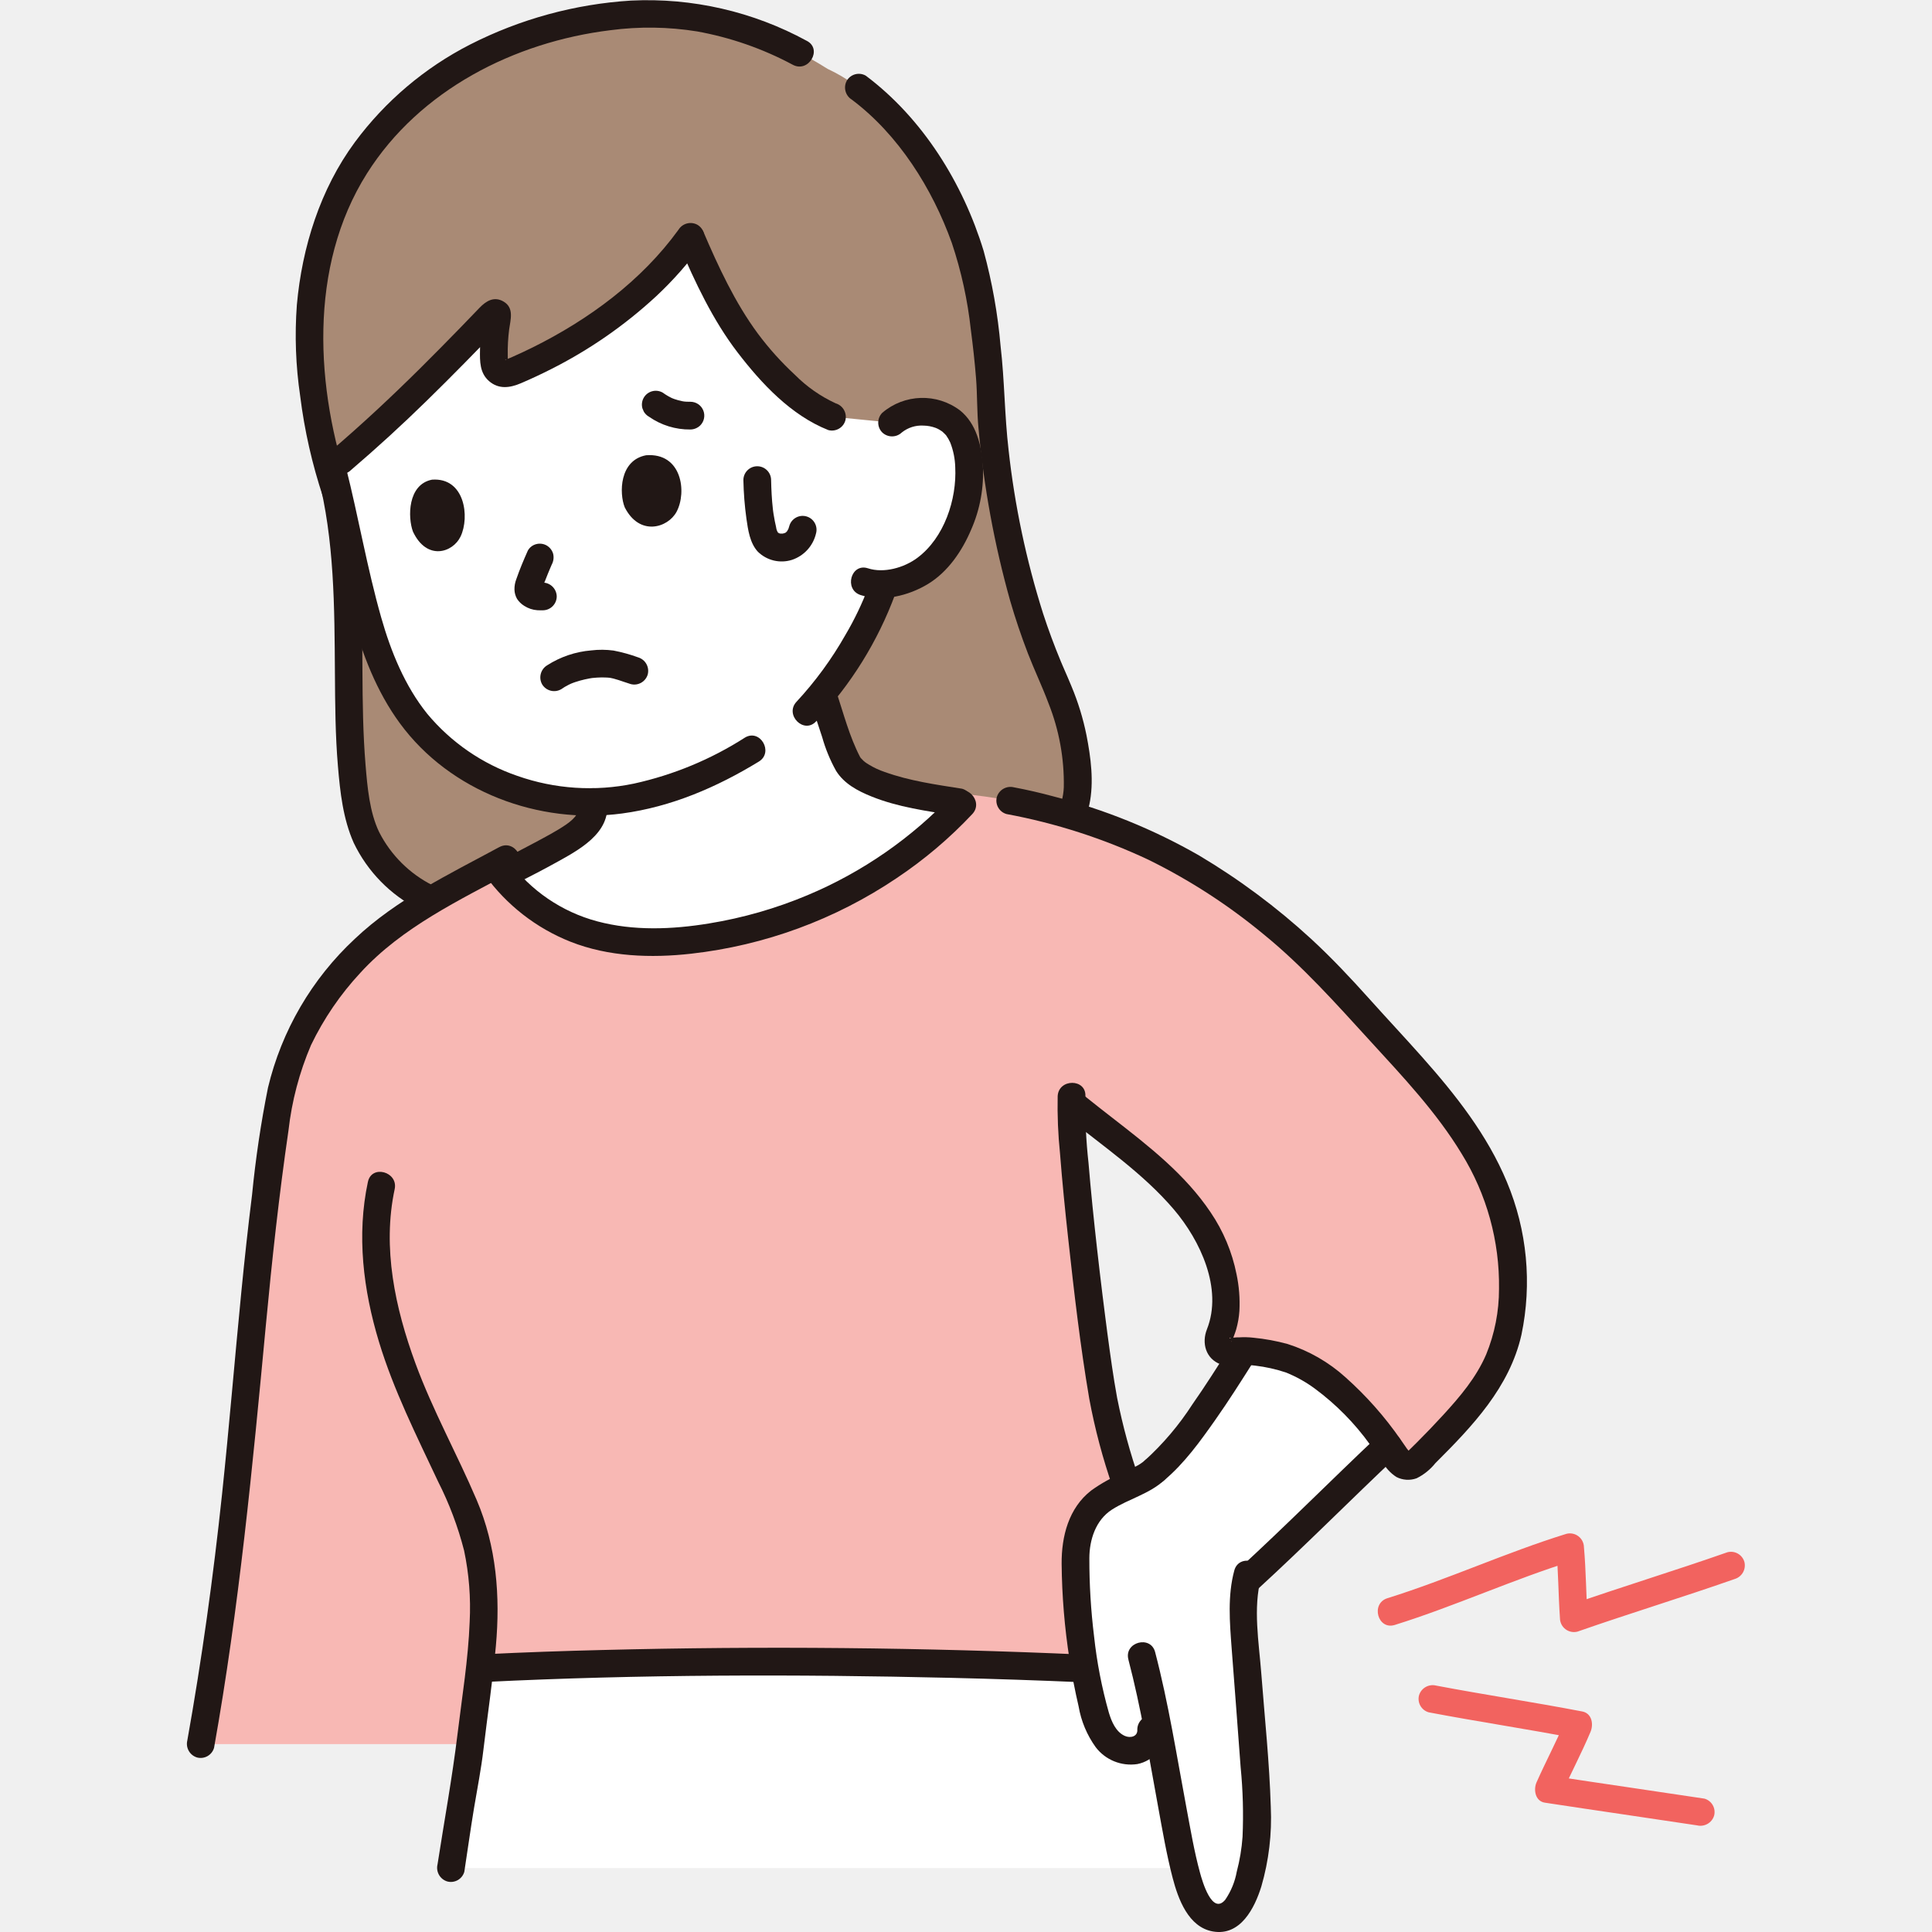
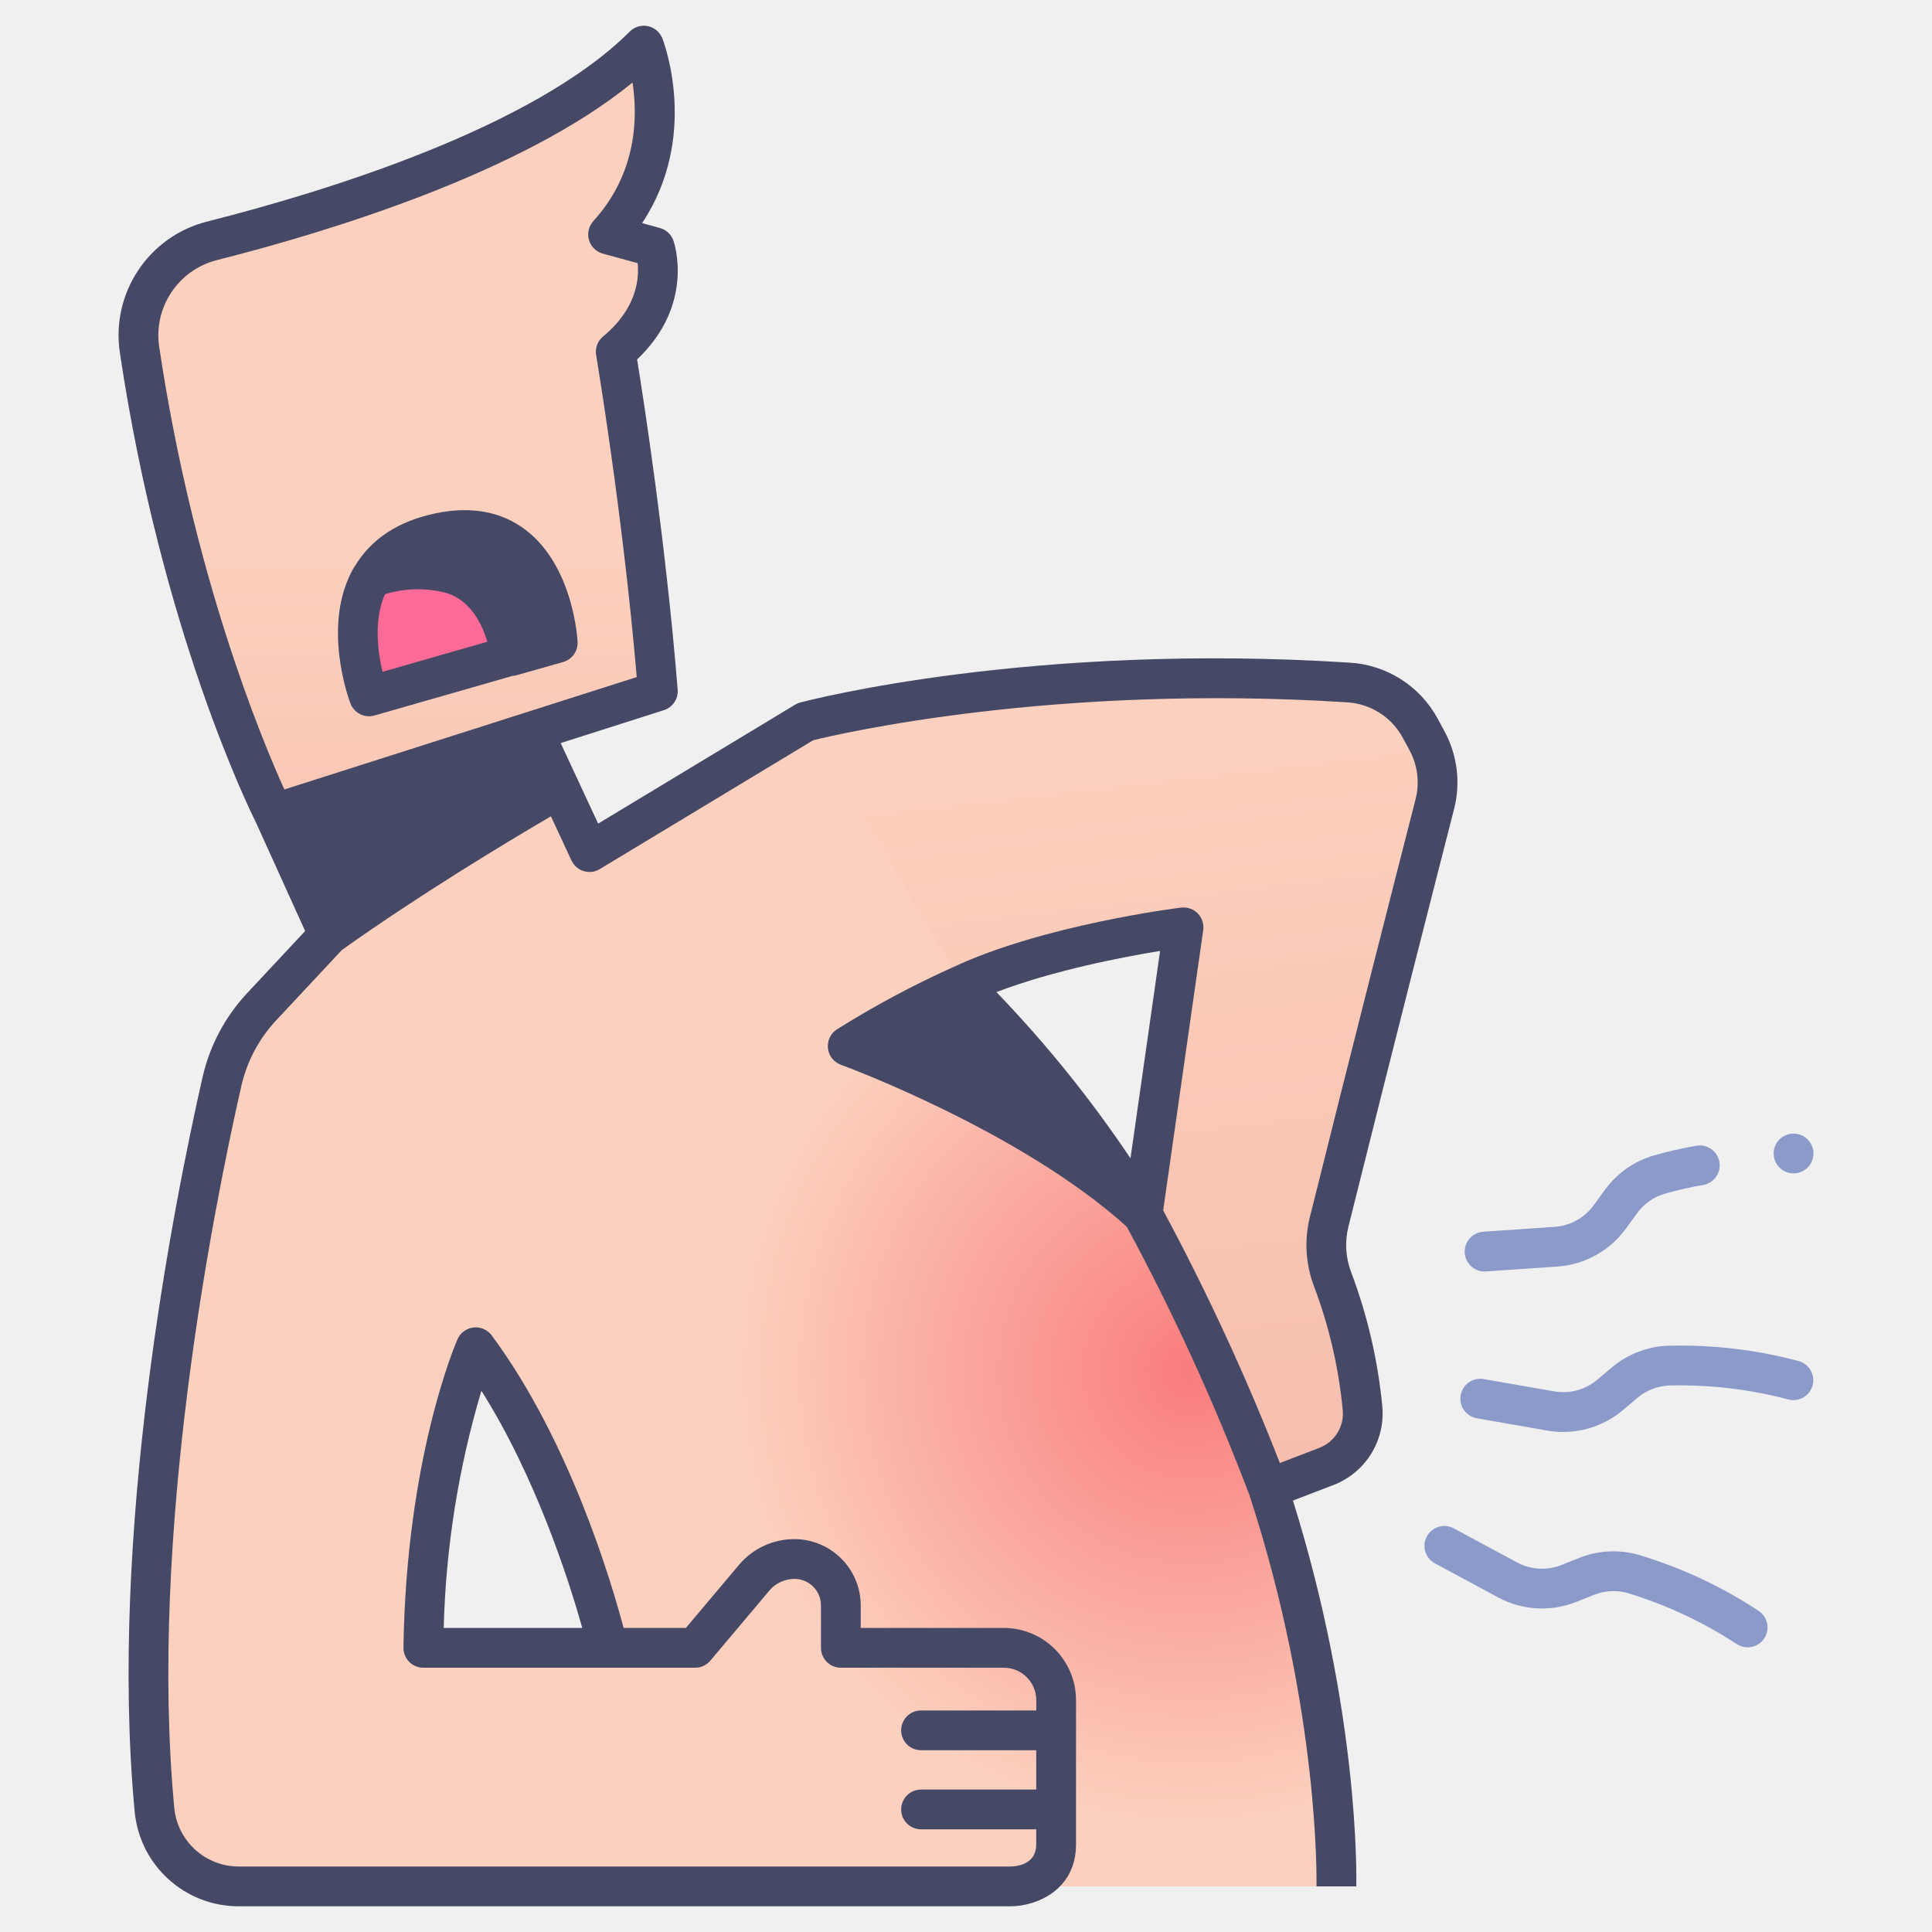
- <svg xmlns="http://www.w3.org/2000/svg" width="800px" height="800px" viewBox="-32.38 0 334.456 334.456">
+ <svg xmlns="http://www.w3.org/2000/svg" xmlns:xlink="http://www.w3.org/1999/xlink" id="icons" viewBox="0 0 340 340">
  <defs>
-     <style>.a{fill:#ffffff;}.b{fill:#a98a75;}.c{fill:#211715;}.d{fill:#f8b8b4;}.e{fill:#f2635f;}</style>
+     <linearGradient gradientUnits="userSpaceOnUse" id="New_Gradient_Swatch_6" x1="197.624" x2="231.341" y1="134.155" y2="425.504">
+       <stop offset="0" stop-color="#fcd0be" />
+       <stop offset="1" stop-color="#efa69a" />
+     </linearGradient>
+     <radialGradient cx="209.541" cy="241.292" gradientUnits="userSpaceOnUse" id="radial-gradient" r="79.387">
+       <stop offset="0" stop-color="#f97d7d" />
+       <stop offset="1" stop-color="#fcd0be" />
+     </radialGradient>
+     <linearGradient id="New_Gradient_Swatch_6-2" x1="70.071" x2="70.071" xlink:href="#New_Gradient_Swatch_6" y1="96.975" y2="313.93" />
  </defs>
-   <path class="a" d="M53.35,288.687q-.9.042-1.783.086s-.391.019-.932.04c-.456,3.683-1.728,13.8-2.058,16.967-1.48,7.393-1.812,10.643-2.895,17.61h127.7c0-8.837.028-25.911.028-34.661-4.111,0-18.113.108-18.113.108C121.919,287.338,81.913,287.348,53.35,288.687Z" />
-   <path class="b" d="M145.96,148.65c9-5.494,8.433-12.086,8.074-16.041a44.151,44.151,0,0,0-4.116-15.214c-2.894-6.6-8.361-20.049-10.643-44.687a119.031,119.031,0,0,0-1.189-15.621c-.316-2.416-.619-4.456-.83-5.791-2.47-15.97-13.662-33.458-26.352-39.365-15.61-9.767-28.795-10.819-41.532-8.5C51.3,6.714,37.581,15.656,29.283,28.488c-4.791,7.409-7.6,17.633-8.025,26.473A89.925,89.925,0,0,0,25.74,85.053c4.01,19.047.661,40.026,3.892,55.618,1.013,4.957,4.2,10.694,11.678,14.664Z" />
-   <path class="a" d="M45.155,62.35c2.648-2.674,5.266-5.375,7.812-8.036a.457.457,0,0,1,.777.408,32.747,32.747,0,0,0-.6,7.989,2.065,2.065,0,0,0,2.873,1.8C68.63,59.231,79.992,50.956,87.159,40.966a140.534,140.534,0,0,0,7.267,14.523c3.1,5.316,10.813,14.194,17.227,16.649l10.389,1.029a7.794,7.794,0,0,1,5.445-1.891c3.9.129,5.564,2.138,6.277,3.317,2.128,3.524,2.039,10.008.6,14.028a20.407,20.407,0,0,1-6.593,9.919,15,15,0,0,1-7.106,2.555c-.2.58-.383,1.111-.383,1.111-.7,2.052-2.5,5.711-2.5,5.711a67.228,67.228,0,0,1-7.815,12.108l2.293,6.937a26.968,26.968,0,0,0,2.169,5.277c2.6,4.428,15.186,5.99,19.1,6.615l.906.163-.2.212-2.209,2.375a77.887,77.887,0,0,1-43.844,20.985c-6.287.79-12.775.792-18.963-1.1A30.036,30.036,0,0,1,54.574,151.5c3.631-1.871,7.621-3.89,10.123-5.435,2.748-1.392,6.139-3.816,5.613-7.223-8.061.2-15.482-2.038-22.883-6.763-8.969-5.726-13.954-15.671-16.8-27.066q-.191-.764-.369-1.535c-1.6-6.938-3.177-14.5-5.086-22.017l-.1-.388,1.577-1.368c.657-.57,1.7-1.395,2.555-2.154C34.427,72.95,39.853,67.7,45.155,62.35Z" />
-   <path class="c" d="M115.075,17.244c8.086,6.059,13.96,15.417,17.326,24.834a71.681,71.681,0,0,1,3.285,15.009c.367,2.809.684,5.627.906,8.452.225,2.867.138,5.759.422,8.615a165.151,165.151,0,0,0,5.477,29.84q1.342,4.615,3.07,9.107c1.125,2.909,2.479,5.726,3.57,8.647a37.486,37.486,0,0,1,2.648,14.547,10.963,10.963,0,0,1-1.3,4.729,15.845,15.845,0,0,1-5.726,5.553c-2.618,1.629-.21,5.783,2.423,4.145,4.232-2.633,7.95-6.38,9.022-11.407.837-3.924.259-8.2-.5-12.078a44.9,44.9,0,0,0-2.573-8.386c-.438-1.075-.906-2.138-1.369-3.2l-.306-.711c-.042-.1-.084-.2-.127-.3-.159-.372.18.438-.084-.2-1.117-2.7-2.14-5.444-3.045-8.227a147.346,147.346,0,0,1-5.976-28.329c-.7-5.979-.687-11.995-1.384-17.984a93.293,93.293,0,0,0-2.927-16.444C134.342,31.741,127.367,20.5,117.5,13.1a2.415,2.415,0,0,0-3.283.861,2.457,2.457,0,0,0,.861,3.284Z" />
-   <path class="c" d="M22.639,82.311C25.531,93.5,25.518,105.122,25.6,116.6c.036,5.336.068,10.684.518,16.005.38,4.507.881,9.138,2.737,13.307a25.068,25.068,0,0,0,11.249,11.5c2.717,1.469,5.144-2.674,2.422-4.144a20.946,20.946,0,0,1-9.274-9.228c-1.656-3.445-2.033-7.777-2.351-11.628-.889-10.781-.251-21.626-.883-32.42a98.834,98.834,0,0,0-2.745-18.952c-.773-2.988-5.4-1.721-4.629,1.276Z" />
-   <path class="c" d="M64.751,119.328a9.964,9.964,0,0,1,1.291-.772c.112-.057.226-.111.34-.164.05-.023.434-.183.155-.072-.316.127.262-.095.263-.1.125-.046.251-.091.378-.134a16.868,16.868,0,0,1,1.683-.473q.407-.093.818-.166c.137-.024.275-.042.412-.068.377-.071-.574.056.084-.01.54-.054,1.081-.094,1.625-.1.293,0,.587.005.88.023.127.008.253.018.38.03.066.006.479.07.142.012-.376-.065.194.04.216.045.129.026.258.054.386.086.3.074.594.165.887.259.706.227,1.4.482,2.112.7a2.424,2.424,0,0,0,2.952-1.677,2.449,2.449,0,0,0-1.676-2.952,27.447,27.447,0,0,0-4.238-1.173,15.16,15.16,0,0,0-3.872-.028,16.65,16.65,0,0,0-7.641,2.587,2.453,2.453,0,0,0-.861,3.283,2.428,2.428,0,0,0,3.284.861Z" />
-   <path class="c" d="M75.768,87.822c-.966-2.409-.943-8.138,3.7-9.011,6.194-.477,7.095,6.372,5.279,9.778C83.262,91.378,78.336,92.9,75.768,87.822Z" />
-   <path class="c" d="M39.109,92.03c-.91-2.424-.946-8.164,3.3-8.993,5.675-.417,6.569,6.455,4.938,9.851C46.015,95.668,41.514,97.14,39.109,92.03Z" />
-   <path class="c" d="M59,95.306c-.724,1.625-1.418,3.274-2,4.957a4.761,4.761,0,0,0-.32,1.807,3.417,3.417,0,0,0,.449,1.605,4.014,4.014,0,0,0,1.232,1.2,4.792,4.792,0,0,0,2.276.763c.322.034.64,0,.962.014a2.42,2.42,0,0,0,2.4-2.4,2.448,2.448,0,0,0-2.4-2.4c-.322-.009-.64.024-.962-.014l.638.085a2.515,2.515,0,0,1-.589-.164l.573.241a3.317,3.317,0,0,1-.576-.343l.485.375a1.536,1.536,0,0,1-.223-.2l.375.486a.736.736,0,0,1-.085-.14l.242.573a1.223,1.223,0,0,1-.072-.237l.086.638a1.867,1.867,0,0,1,0-.442l-.085.638a9.771,9.771,0,0,1,.627-1.934c.269-.7.555-1.4.847-2.091l-.242.573c.165-.391.332-.782.5-1.17a2.611,2.611,0,0,0,.242-1.849,2.445,2.445,0,0,0-1.1-1.434,2.418,2.418,0,0,0-1.849-.242A2.328,2.328,0,0,0,59,95.306Z" />
-   <path class="c" d="M108.9,124.883a64.339,64.339,0,0,0,13.7-22.039,2.4,2.4,0,1,0-4.628-1.276,53.249,53.249,0,0,1-4.007,8.362,61.948,61.948,0,0,1-8.463,11.559c-2.1,2.259,1.284,5.661,3.394,3.394Z" />
-   <path class="c" d="M107.3,7.079A57.682,57.682,0,0,0,76.877.1,71.111,71.111,0,0,0,48.986,7.717a57.278,57.278,0,0,0-19.929,16.89c-6,8.132-9.151,18.182-10.048,28.184a71.65,71.65,0,0,0,.577,15.773A90.891,90.891,0,0,0,23.559,86.08c.994,2.906,5.632,1.658,4.628-1.276-5.964-17.433-7.248-38.613,2.958-54.776,9.12-14.443,25.5-22.763,42.149-24.8a51.711,51.711,0,0,1,14.984.208,56.247,56.247,0,0,1,16.6,5.785c2.733,1.434,5.162-2.707,2.423-4.144Z" />
-   <path class="c" d="M96.559,127.7a59.126,59.126,0,0,1-19.181,7.949,37.609,37.609,0,0,1-20.193-1.331,35.118,35.118,0,0,1-15.579-10.721c-3.894-4.829-6.309-10.778-7.993-16.692-2.441-8.578-3.941-17.429-6.129-26.076C26.726,77.833,22.1,79.1,22.855,82.1c2.061,8.142,3.575,16.424,5.711,24.545,1.722,6.547,4.255,13.089,8.287,18.578,8.716,11.865,24.061,17.539,38.473,15.6,8.508-1.146,16.368-4.529,23.656-8.98,2.632-1.608.223-5.761-2.423-4.145Z" />
-   <path class="c" d="M123.739,74.864a5.474,5.474,0,0,1,3.748-1.188,6.374,6.374,0,0,1,2.12.4,4.367,4.367,0,0,1,.657.321,4.111,4.111,0,0,1,.463.3c.178.147.328.319.5.475.077.072.143.159.212.238-.3-.338-.082-.118-.019-.027a7.13,7.13,0,0,1,.71,1.249,12.655,12.655,0,0,1,.854,4.226c.287,5.606-1.911,12.258-6.571,15.723-2.287,1.7-5.787,2.7-8.541,1.8-2.943-.962-4.2,3.671-1.276,4.629,3.8,1.241,8.343.112,11.681-1.919,3.462-2.108,5.9-5.717,7.455-9.383a24.269,24.269,0,0,0,2.029-11.224c-.238-3.423-1.136-7.16-3.924-9.417a10.746,10.746,0,0,0-13.489.4,2.421,2.421,0,0,0,0,3.394,2.449,2.449,0,0,0,3.394,0Z" />
-   <path class="c" d="M85.208,42.468c2.738,6.4,5.831,12.98,10.085,18.526,4.138,5.4,9.275,10.907,15.722,13.459a2.418,2.418,0,0,0,2.953-1.677,2.458,2.458,0,0,0-1.677-2.952,24.2,24.2,0,0,1-7.047-4.926,52.244,52.244,0,0,1-6.419-7.137c-3.952-5.337-6.871-11.637-9.472-17.715a2.414,2.414,0,0,0-3.284-.861,2.463,2.463,0,0,0-.861,3.283Z" />
-   <path class="c" d="M85.074,39.772C78.668,48.626,69.518,55.342,59.8,60.158q-1.892.938-3.828,1.781a4.27,4.27,0,0,0-.592.256c-.476.33-.333-.165.065.162.014.011,0,.033.02.042q.145.706.065-.169-.011-.36-.012-.72a31.085,31.085,0,0,1,.244-4.482c.234-1.7.888-3.715-.947-4.811-1.641-.981-3.037-.128-4.191,1.076q-1.633,1.7-3.278,3.4-3.487,3.59-7.038,7.117c-4.96,4.916-10.049,9.668-15.356,14.2a2.421,2.421,0,0,0,0,3.394,2.449,2.449,0,0,0,3.394,0Q35.131,75.6,41.5,69.366q3.323-3.246,6.577-6.56,1.668-1.695,3.323-3.4.739-.764,1.477-1.529a10.778,10.778,0,0,1,1.513-1.614l-1.211.327h.226l-1.212-.327.2.1L51.53,55.5l.128.187-.328-1.211a17.51,17.51,0,0,1-.4,2.784c-.128,1.094-.2,2.194-.214,3.3-.033,1.992-.061,4,1.564,5.414,1.691,1.468,3.637,1.173,5.528.365q2.621-1.122,5.164-2.411A79.361,79.361,0,0,0,81.224,51.276,62.64,62.64,0,0,0,89.219,42.2a2.419,2.419,0,0,0-.861-3.284,2.454,2.454,0,0,0-3.284.861Z" />
-   <path class="c" d="M107.773,121.02q1.088,3.289,2.175,6.58a26.971,26.971,0,0,0,2.411,5.851c1.4,2.236,3.762,3.478,6.138,4.435,4.587,1.85,9.545,2.514,14.4,3.282a2.474,2.474,0,0,0,2.952-1.676,2.418,2.418,0,0,0-1.676-2.952c-4.51-.714-9.081-1.345-13.4-2.9a13.434,13.434,0,0,1-2.761-1.287c-.255-.155-.508-.316-.748-.5.326.243-.066-.059-.165-.153-.168-.159-.326-.322-.482-.491-.114-.134-.086-.094.084.118-.07-.1-.136-.2-.2-.3-1.834-3.544-2.853-7.5-4.1-11.284-.964-2.919-5.6-1.669-4.628,1.276Z" />
-   <path class="c" d="M67.909,138.839c.214,1.728-.774,2.876-2.372,3.959-1.678,1.138-3.535,2.1-5.318,3.061-4.039,2.185-8.195,4.153-12.2,6.409-2.69,1.517-.274,5.666,2.423,4.145,4.34-2.448,8.864-4.552,13.22-6.97,3.991-2.216,9.722-5.13,9.043-10.6a2.477,2.477,0,0,0-2.4-2.4,2.414,2.414,0,0,0-2.4,2.4Z" />
-   <path class="c" d="M79.938,72.119a12.276,12.276,0,0,0,7.2,2.233,2.5,2.5,0,0,0,1.7-.7,2.4,2.4,0,0,0-1.7-4.1,9.573,9.573,0,0,1-1.385-.073l.638.086a10.527,10.527,0,0,1-2.631-.713l.573.242a9.838,9.838,0,0,1-1.977-1.12,2.416,2.416,0,0,0-1.85-.241,2.4,2.4,0,0,0-1.676,2.952l.242.573a2.4,2.4,0,0,0,.861.861Z" />
-   <path class="c" d="M96.311,83.119a56.7,56.7,0,0,0,.525,6.664c.28,1.946.586,4.206,1.97,5.716a5.885,5.885,0,0,0,5.932,1.415,6.333,6.333,0,0,0,4.147-4.569,2.4,2.4,0,1,0-4.628-1.276c-.044.152-.093.3-.14.451-.158.505.254-.454,0,.008-.075.136-.157.272-.227.41-.191.375.242-.241.053-.046-.109.112-.223.223-.33.337-.172.181.412-.216.033-.04a3.114,3.114,0,0,1-.3.158l.265-.114a3.584,3.584,0,0,0-.469.136c-.5.139.511.01-.013,0l-.494,0c-.443,0,.339.1.072,0-.1-.036-.612-.089-.252-.05.319.034-.025-.037-.143-.092-.445-.208.319.291-.017-.018s.213.422.006-.011q-.063-.108-.117-.222c-.076-.16-.053-.1.07.178a2.591,2.591,0,0,1-.282-.905c-.087-.342-.157-.688-.224-1.034-.084-.427-.158-.855-.225-1.285-.009-.057-.108-.767-.036-.215q-.04-.318-.077-.638c-.186-1.648-.263-3.305-.3-4.962a2.4,2.4,0,0,0-4.8,0Z" />
-   <path class="d" d="M7.8,264.6c-1.438,12.448-3.3,25.378-5.44,37.326,0,0,27.544,0,46.656,0,.519-4.34,1.285-10.439,1.617-13.119.61-.021.931-.036.931-.036,28.664-1.424,69.652-1.466,103.728.064l7.308-31.91c-.985-2.945-2.119-6.718-3.486-12.264-1.518-6.165-6.075-43-6.025-53.723l.932.751c11.167,9,24.344,17.139,25.7,32.059a13.7,13.7,0,0,1-1.086,7.57,1.99,1.99,0,0,0,2.141,2.742,16.844,16.844,0,0,1,1.829-.177,29,29,0,0,1,8.719,1.56,31.792,31.792,0,0,1,7.978,5.084,65.673,65.673,0,0,1,10.4,12.352,2,2,0,0,0,3.068.332c3.7-3.614,6.156-6.235,9-9.494,6.556-7.5,8.252-15.38,7.631-24.778-1.256-19.037-14.418-30.848-26.908-44.865a115.153,115.153,0,0,0-24.14-21.135,85.39,85.39,0,0,0-23.751-11.195,93.04,93.04,0,0,0-18.84-4.156l-1.524,1.639-2.209,2.375a77.887,77.887,0,0,1-43.844,20.985c-6.287.79-12.775.792-18.963-1.1a30.089,30.089,0,0,1-15.934-11.705c-12.832,6.92-20.41,10.75-27.8,20.264-5.933,7.642-8.085,13.06-9.747,21.634-3.683,24.257-4.552,39.9-6.962,63.818C8.486,258.488,8.157,261.528,7.8,264.6Z" />
-   <path class="c" d="M51.567,291.173c26.826-1.325,53.742-1.348,80.589-.716q11.572.271,23.139.78c3.089.138,3.082-4.662,0-4.8q-41.635-1.86-83.362-.8c-6.791.166-13.581.4-20.366.734-3.074.151-3.092,4.952,0,4.8Z" />
-   <path class="c" d="M150.717,189.774a80.619,80.619,0,0,0,.409,9.935c.382,4.924.879,9.839,1.418,14.747,1.013,9.24,2.077,18.509,3.641,27.675a105.007,105.007,0,0,0,4.1,15.434c.972,2.916,5.609,1.666,4.628-1.276a105.914,105.914,0,0,1-3.905-14.309c-.665-3.633-1.163-7.3-1.657-10.958.041.3-.042-.316-.054-.4l-.1-.794q-.124-.948-.247-1.9-.245-1.9-.478-3.8-.486-3.95-.931-7.906c-.557-4.96-1.071-9.926-1.484-14.9a89.917,89.917,0,0,1-.539-11.552c.145-3.088-4.655-3.08-4.8,0Z" />
-   <path class="a" d="M199.3,240.529a31.824,31.824,0,0,0-7.978-5.085,30.75,30.75,0,0,0-7.344-1.516l-1.426.568c-2.74,4.315-9.635,15.53-15.055,20.031-2.242,2.2-8.373,3.6-10.782,6.6a13.237,13.237,0,0,0-2.3,4.206,14.069,14.069,0,0,0-.608,3.438,109.361,109.361,0,0,0,2.958,26.452,15.168,15.168,0,0,0,2.018,5.25,5.665,5.665,0,0,0,4.731,2.637c1.884-.105,3.668-1.848,3.389-3.714l1.186-.229c1.195,6.25,2.063,12.091,3.63,19.679.684,3.31,1.514,8.4,3.485,11.145a4.543,4.543,0,0,0,3.031,2.062c2.279.236,3.962-2.082,4.771-4.226,2.143-5.671,2.487-11.256,2.076-17.566-.78-11.975-2.278-29.195-2.217-30.943a15.614,15.614,0,0,1,1.618-6.67c9.376-8.631,16.415-15.817,23.4-22.393A65.223,65.223,0,0,0,199.3,240.529Z" />
-   <path class="c" d="M162.954,287.267c2.2,8.409,3.586,16.957,5.151,25.5.753,4.107,1.461,8.273,2.516,12.316.952,3.649,2.716,8.543,6.981,9.283,4.758.826,7.216-4.052,8.379-7.814a42.257,42.257,0,0,0,1.63-13.728c-.232-7.749-1.059-15.508-1.653-23.236-.405-5.268-1.448-11.232-.036-16.439.81-2.985-3.819-4.259-4.628-1.276-1.181,4.356-.792,8.963-.464,13.395.511,6.891,1.073,13.777,1.562,20.669a84.467,84.467,0,0,1,.33,12.038,32.543,32.543,0,0,1-1,6.027,12.57,12.57,0,0,1-2,4.878c-2.27,2.706-3.957-3.19-4.368-4.7-1-3.665-1.637-7.46-2.337-11.189-1.695-9.032-3.1-18.092-5.429-26.993-.78-2.986-5.411-1.72-4.628,1.276Z" />
-   <path class="c" d="M165.8,252.83a7.611,7.611,0,0,1-1.606,1.056c-.805.435-1.637.819-2.466,1.208a27.121,27.121,0,0,0-5.195,2.925c-3.921,3.032-5.162,7.962-5.129,12.688a113.84,113.84,0,0,0,1.369,16.582q.63,4.075,1.568,8.1a16.962,16.962,0,0,0,2.97,7.087,7.636,7.636,0,0,0,7.193,2.911,5.927,5.927,0,0,0,4.8-5.99,2.461,2.461,0,0,0-2.4-2.4,2.419,2.419,0,0,0-2.4,2.4c.1,1.233-1.2,1.548-2.175,1.107-1.555-.7-2.291-2.5-2.749-4.016a79.816,79.816,0,0,1-2.559-13.195,109.23,109.23,0,0,1-.819-13.551c.006-3.184,1.1-6.6,3.9-8.4,2.916-1.874,6.518-2.717,9.088-5.118,2.262-2.113-1.138-5.5-3.394-3.394Z" />
-   <path class="c" d="M169.2,256.224c3.477-2.922,6.227-6.763,8.825-10.453,2.311-3.283,4.455-6.674,6.6-10.064,1.66-2.616-2.492-5.027-4.144-2.422-2.1,3.307-4.19,6.619-6.44,9.827a48.8,48.8,0,0,1-8.24,9.718,2.419,2.419,0,0,0,0,3.394,2.451,2.451,0,0,0,3.394,0Z" />
-   <path class="c" d="M185.313,275.141c8.26-7.572,16.143-15.534,24.3-23.218,2.253-2.123-1.146-5.513-3.394-3.394-8.154,7.684-16.037,15.645-24.3,23.218-2.282,2.092,1.119,5.48,3.394,3.394Z" />
-   <path class="c" d="M54.055,146.644c-8.655,4.69-17.8,9.044-25.015,15.887a51.6,51.6,0,0,0-15.029,25.763,187.156,187.156,0,0,0-2.754,18.515c-.7,5.628-1.31,11.266-1.866,16.909-1.149,11.654-2.1,23.327-3.334,34.972-1.512,14.261-3.483,28.478-6.008,42.6a2.468,2.468,0,0,0,1.676,2.952,2.42,2.42,0,0,0,2.952-1.676c4.337-24.247,6.67-48.7,8.971-73.2,1.057-11.249,2.28-22.479,3.911-33.66a52.562,52.562,0,0,1,3.9-14.783A50.631,50.631,0,0,1,30.01,168.4c7.259-7.938,17.155-12.56,26.468-17.607,2.717-1.472.3-5.618-2.423-4.144Z" />
-   <path class="c" d="M31.312,204.585c-1.975,9.227-.811,18.709,1.9,27.664,2.559,8.442,6.511,16.271,10.246,24.228a58.626,58.626,0,0,1,4.5,11.932,47.8,47.8,0,0,1,.968,12.35c-.246,6.515-1.325,13.016-2.109,19.483-.913,7.523-2.29,14.987-3.455,22.51a2.476,2.476,0,0,0,1.676,2.953A2.419,2.419,0,0,0,48,324.028c.572-3.688,1.074-7.387,1.688-11.068.558-3.344,1.217-6.646,1.614-10.013.707-5.992,1.614-11.975,2.159-17.984.781-8.627.108-17.256-3.318-25.289-3.391-7.952-7.614-15.52-10.6-23.649-3.516-9.577-5.773-20.013-3.6-30.164.645-3.013-3.981-4.3-4.628-1.276Z" />
-   <path class="c" d="M51.563,151.48A33.468,33.468,0,0,0,66.4,163.033c6.573,2.595,13.922,2.848,20.87,2.065a79.578,79.578,0,0,0,35.562-13.076,75.37,75.37,0,0,0,13.11-11.1c2.1-2.26-1.286-5.662-3.395-3.394a73.573,73.573,0,0,1-25.14,17.442,75.086,75.086,0,0,1-17.037,4.889c-6.376,1.05-13.077,1.32-19.368-.364a27.926,27.926,0,0,1-15.291-10.441,2.471,2.471,0,0,0-3.284-.861,2.418,2.418,0,0,0-.861,3.283Z" />
-   <path class="c" d="M141.865,140.923a100.851,100.851,0,0,1,24.614,7.935,101.433,101.433,0,0,1,19.849,12.85c6.825,5.544,12.606,12.07,18.523,18.538,5.639,6.164,11.446,12.3,15.8,19.482a43.317,43.317,0,0,1,6.469,23.4,29.853,29.853,0,0,1-2.232,11.366c-1.731,4.01-4.5,7.256-7.415,10.445q-2.243,2.45-4.595,4.794-.645.645-1.3,1.283l-.168.165q-.6.5-.232.272c.065.047.206-.255.287-.029.236.659.116-.232.105-.042.01-.175-.283-.442-.391-.6q-.54-.8-1.1-1.582a60.867,60.867,0,0,0-9.522-10.76,27.315,27.315,0,0,0-10.049-5.779,35.486,35.486,0,0,0-5.9-1.083,14.328,14.328,0,0,0-2.485-.064,7.117,7.117,0,0,0-1.671.173c.179-.44.463.428.388.393.139.065-.227.509.121-.146a6.816,6.816,0,0,0,.3-.746c.132-.349.257-.7.363-1.058a15.324,15.324,0,0,0,.554-3.189,24.45,24.45,0,0,0-.5-6.371,29.214,29.214,0,0,0-4.479-10.691c-4.416-6.591-10.748-11.5-16.941-16.312-1.52-1.182-3.04-2.365-4.541-3.572a2.473,2.473,0,0,0-3.394,0,2.418,2.418,0,0,0,0,3.394c6.338,5.1,13.205,9.76,18.515,15.992,4.553,5.343,8.5,13.705,5.722,20.729-.948,2.393-.218,5.11,2.37,6.077a7.069,7.069,0,0,0,3.19.127,14.722,14.722,0,0,1,2.815.1,26.6,26.6,0,0,1,5.274,1.174,22.57,22.57,0,0,1,5.043,2.812,43.942,43.942,0,0,1,9.533,9.669c.739.964,1.445,1.954,2.129,2.959a7.235,7.235,0,0,0,2.428,2.651,4.377,4.377,0,0,0,3.519.229,9.648,9.648,0,0,0,3.249-2.622c6.4-6.383,12.84-13.121,14.892-22.215a44.7,44.7,0,0,0-2.511-26.44c-3.385-8.15-8.864-15.089-14.68-21.64-2.99-3.369-6.075-6.653-9.081-10.007-3.237-3.612-6.553-7.145-10.122-10.434a117.316,117.316,0,0,0-19.4-14.451,100.766,100.766,0,0,0-25.232-10.233q-3.387-.921-6.835-1.57a2.465,2.465,0,0,0-2.953,1.676,2.422,2.422,0,0,0,1.677,2.952Z" />
-   <path class="e" d="M214.953,296.428c8.414,1.6,16.886,2.865,25.3,4.479l-1.434-3.525c-1.6,3.782-3.53,7.411-5.2,11.159-.555,1.243-.252,3.268,1.434,3.526,8.779,1.34,17.57,2.6,26.35,3.929a2.478,2.478,0,0,0,2.952-1.677,2.418,2.418,0,0,0-1.676-2.952c-8.78-1.331-17.571-2.588-26.35-3.929l1.434,3.526c1.673-3.748,3.606-7.378,5.2-11.16.547-1.3.255-3.2-1.435-3.525-8.41-1.614-16.882-2.885-25.3-4.48a2.464,2.464,0,0,0-2.952,1.677,2.422,2.422,0,0,0,1.676,2.952Z" />
-   <path class="e" d="M209.08,281.3c10.479-3.271,20.495-7.9,30.98-11.144l-3.038-2.315c.366,4.089.364,8.2.647,12.3a2.426,2.426,0,0,0,3.038,2.314c9.031-3.159,18.19-5.939,27.218-9.107a2.461,2.461,0,0,0,1.676-2.953,2.423,2.423,0,0,0-2.952-1.676c-9.028,3.168-18.187,5.949-27.218,9.108l3.038,2.314c-.283-4.094-.281-8.207-.647-12.3a2.432,2.432,0,0,0-3.038-2.314c-10.485,3.247-20.5,7.874-30.98,11.144-2.939.918-1.685,5.553,1.276,4.629Z" />
+   <path d="M208.285,163.2l-7.211,50.473c13.013,27.355,22.126,48.318,22.126,48.318l10.268-3.938a9.949,9.949,0,0,0,6.309-10.288,88.306,88.306,0,0,0-5.238-22.569,16.961,16.961,0,0,1-.635-10.153c7.567-30.376,15.393-61.006,18.6-73.512a15.436,15.436,0,0,0-1.387-11.2c-.38-.7-.776-1.431-1.171-2.16a15.5,15.5,0,0,0-12.641-8.063c-56.094-3.569-95.563,6.9-95.563,6.9l27.484,46.365C184.731,166.12,208.285,163.2,208.285,163.2Z" style="fill:url(#New_Gradient_Swatch_6)" />
+   <path d="M201.074,213.669a209.638,209.638,0,0,0-31.849-40.3l-27.484-46.365-38,22.943L92.508,125.814,48.182,143.2l9.672,21.333L46.039,177.178a28.55,28.55,0,0,0-6.978,13.167C34.37,210.977,22.57,269.512,27.184,318.483a14.971,14.971,0,0,0,14.94,13.493H235.187s.8-30.886-11.987-69.989C223.667,261.445,214.952,240.019,201.074,213.669ZM74.5,289.992c.485-33,9.221-52.9,9.221-52.9,10.85,14.631,17.69,33.715,20.974,44.506l3.827,8.4Z" style="fill:url(#radial-gradient)" />
+   <path d="M92.508,125.814,48.182,143.2l9.672,21.333c15.692-11.188,33.1-21.476,40.653-25.825Z" style="fill:#464965" />
+   <path d="M37.363,42.369C58.211,37.1,95.677,25.647,113.3,8.025c0,0,7.186,18.413-6.287,33.232l8.2,2.246s3.475,9.879-6.854,18.412c0,0,4.953,29.19,7.417,59.727L48.182,143.2s-16.24-32.112-23.624-81.612A17.2,17.2,0,0,1,37.363,42.369Z" style="fill:url(#New_Gradient_Swatch_6-2)" />
+   <path d="M95.565,113.766,64.941,122.55s-4.654-12.155.334-20.865c0,0,4.659-5.034,11.112-5.763C93.917,93.942,95.565,113.766,95.565,113.766Z" style="fill:#fc6b98" />
+   <path d="M77.4,93.756c19.585-4.072,20.753,19.382,20.753,19.382l-8.228,2.332c-.47-3.111-2.585-12.638-11.035-14.64a23.5,23.5,0,0,0-13.6.862C67.347,98.093,71.04,95.079,77.4,93.756Z" style="fill:#464965" />
+   <path d="M169.225,173.374A166.468,166.468,0,0,0,149.186,184.1s32.428,11.753,51.888,29.571A209.638,209.638,0,0,0,169.225,173.374Z" style="fill:#464965" />
+   <circle cx="315.635" cy="202.995" r="3.5" style="fill:#8b9ac9" />
+   <path d="M163.109,302.235l23.718-1.224v7l-23.718-1.224a2.092,2.092,0,0,1-1.985-2.09v-.372A2.092,2.092,0,0,1,163.109,302.235Z" style="fill:#cc6262" />
+   <path d="M163.093,316.344l23.734-1.411v7l-23.734-1.411a2.092,2.092,0,0,1-1.969-2.089h0A2.093,2.093,0,0,1,163.093,316.344Z" style="fill:#cc6262" />
+   <path d="M261.263,223.759a3.5,3.5,0,0,1-.237-6.992l12.56-.864a9.275,9.275,0,0,0,6.884-3.81l1.95-2.682a16.271,16.271,0,0,1,8.556-6.049,69.908,69.908,0,0,1,7.566-1.729,3.5,3.5,0,1,1,1.192,6.9,63.12,63.12,0,0,0-6.806,1.554,9.234,9.234,0,0,0-4.846,3.444l-1.95,2.681a16.259,16.259,0,0,1-12.065,6.678l-12.56.863C261.425,223.756,261.343,223.759,261.263,223.759Z" style="fill:#8b9ac9" />
+   <path d="M275.119,252a16.356,16.356,0,0,1-2.816-.244l-12.4-2.163a3.5,3.5,0,1,1,1.2-6.9l12.4,2.163a9.283,9.283,0,0,0,7.595-2.054l2.535-2.138a16.26,16.26,0,0,1,9.754-3.829,80.578,80.578,0,0,1,23.223,2.709,3.5,3.5,0,0,1-1.956,6.721h0a74.441,74.441,0,0,0-20.979-2.436,9.225,9.225,0,0,0-5.528,2.185l-2.535,2.138A16.256,16.256,0,0,1,275.119,252Z" style="fill:#8b9ac9" />
+   <path d="M307.55,289.9a3.482,3.482,0,0,1-1.987-.621,74.582,74.582,0,0,0-19.135-8.932,9.237,9.237,0,0,0-5.936.328l-3.08,1.229a16.262,16.262,0,0,1-13.767-.787L252.56,275.15a3.5,3.5,0,1,1,3.318-6.163l11.085,5.968a9.281,9.281,0,0,0,7.856.448l3.08-1.229a16.256,16.256,0,0,1,10.463-.553,80.487,80.487,0,0,1,21.181,9.9,3.5,3.5,0,0,1-1.993,6.38Z" style="fill:#8b9ac9" />
+   <path d="M64.941,126.051a3.5,3.5,0,0,0,.965-.136l24.27-6.962a3.453,3.453,0,0,0,.7-.116l8.228-2.332a3.5,3.5,0,0,0,2.541-3.541c-.027-.537-.749-13.218-9.028-19.617-4.282-3.31-9.643-4.325-15.932-3.017C70.082,91.7,65.29,94.861,62.415,99.7c-.058.083-.125.157-.177.247-5.747,10.034-.779,23.3-.565,23.856A3.5,3.5,0,0,0,64.941,126.051Zm23.378-27.18c3.814,2.934,5.355,8.321,5.961,11.622l-1.79.514C91.041,106.184,87.617,99.3,79.7,97.424q-.68-.162-1.36-.286C82.472,96.32,85.742,96.888,88.319,98.871Zm-10.237,5.364c4.567,1.082,6.705,5.444,7.685,8.7l-18.449,5.292c-.812-3.42-1.593-9.064.427-13.658A19.77,19.77,0,0,1,78.082,104.235Z" style="fill:#464965" />
+   <path d="M253.022,126.5a18.891,18.891,0,0,0-15.5-9.887c-56.015-3.564-95.049,6.58-96.683,7.014a3.478,3.478,0,0,0-.912.387l-34.662,20.928-6.595-14.172,18.164-5.792a3.5,3.5,0,0,0,2.425-3.616c-2.088-25.882-6-51.08-7.138-58.108,10.185-9.655,6.556-20.437,6.389-20.912a3.5,3.5,0,0,0-2.377-2.215L113,39.267c10.108-15.223,3.86-31.753,3.563-32.514a3.5,3.5,0,0,0-5.736-1.2C93.79,22.584,56.949,33.8,36.5,38.976A20.643,20.643,0,0,0,21.1,62.1c7.3,48.941,22.928,80.615,23.925,82.6L53.7,163.849l-10.221,10.94a32.1,32.1,0,0,0-7.833,14.78C30.52,212.127,19.089,269.876,23.7,318.811a18.376,18.376,0,0,0,18.424,16.665H177.808c4.644,0,11.553-2.9,11.553-10.893V299.192a12.714,12.714,0,0,0-12.7-12.7H151.472v-3.964A11.682,11.682,0,0,0,139.8,270.86a12.736,12.736,0,0,0-9.765,4.544l-9.334,11.088H109.743c-2.172-8.2-9.529-33.036-23.211-51.486a3.5,3.5,0,0,0-6.016.679c-.368.838-9.026,20.929-9.516,54.256a3.5,3.5,0,0,0,3.5,3.551h47.834a3.5,3.5,0,0,0,2.677-1.246L135.4,279.912a5.749,5.749,0,0,1,4.409-2.052,4.673,4.673,0,0,1,4.668,4.668v7.464a3.5,3.5,0,0,0,3.5,3.5h28.689a5.706,5.706,0,0,1,5.7,5.7v1.819H162.09a3.5,3.5,0,1,0,0,7h20.271v6.922H162.09a3.5,3.5,0,0,0,0,7h20.271v2.65c0,3.44-3.2,3.868-4.553,3.893H42.124a11.406,11.406,0,0,1-11.455-10.322c-4.516-47.927,6.751-104.8,11.8-127.033A25.1,25.1,0,0,1,48.6,179.567L60.169,167.18c13.593-9.669,28.567-18.712,36.782-23.522l3.617,7.771a3.5,3.5,0,0,0,4.982,1.519L143.1,130.274c4.59-1.134,42.4-9.962,93.978-6.676a11.923,11.923,0,0,1,9.786,6.238L248.039,132a11.919,11.919,0,0,1,1.074,8.662c-3.049,11.894-10.966,42.87-18.6,73.536a20.37,20.37,0,0,0,.762,12.248,84.531,84.531,0,0,1,5.023,21.662,6.47,6.47,0,0,1-4.078,6.678l-6.986,2.679A405.674,405.674,0,0,0,204.7,213.011l7.046-49.32a3.5,3.5,0,0,0-3.9-3.968c-.984.122-24.254,3.074-40.079,10.465h0l-.021.01-.01,0h0a168.455,168.455,0,0,0-20.47,10.965,3.5,3.5,0,0,0,.722,6.22c.315.114,31.552,11.571,50.306,28.5a392.5,392.5,0,0,1,21.594,47.252c12.411,37.978,11.8,68.446,11.795,68.749,0,.031.006.059.006.09h6.994c.045-2.014.467-30.749-11.147-67.9l7.18-2.755a13.488,13.488,0,0,0,8.539-13.9,91.63,91.63,0,0,0-5.451-23.475,13.407,13.407,0,0,1-.509-8.058c7.634-30.645,15.546-61.6,18.594-73.49a18.893,18.893,0,0,0-1.7-13.737ZM78.085,286.492a160.711,160.711,0,0,1,6.633-41.74c9.646,15.275,15.46,33.577,17.756,41.74ZM59.3,159.238l-6.3-13.9,38.956-12.424,2.034,4.37C86.412,141.706,72.524,150.053,59.3,159.238Zm-9.255-20.307c-3.929-8.651-16.011-37.56-22.022-77.861a13.664,13.664,0,0,1,10.2-15.308c19.542-4.944,53.65-15.309,73.089-31.238.915,5.921.86,15.856-6.888,24.379a3.5,3.5,0,0,0,1.665,5.73l6.132,1.678c.271,2.646-.112,7.968-6.089,12.905a3.5,3.5,0,0,0-1.222,3.284c.048.281,4.658,27.623,7.147,56.654Zm107.044,44.531c2.928-1.648,6.813-3.717,11.375-5.874a205.082,205.082,0,0,1,18.078,20.918A211.671,211.671,0,0,0,157.086,183.462Zm41.857,20.383A213.562,213.562,0,0,0,175.35,174.59c10.162-3.868,22.339-6.188,28.806-7.242Z" style="fill:#464965" />
</svg>
